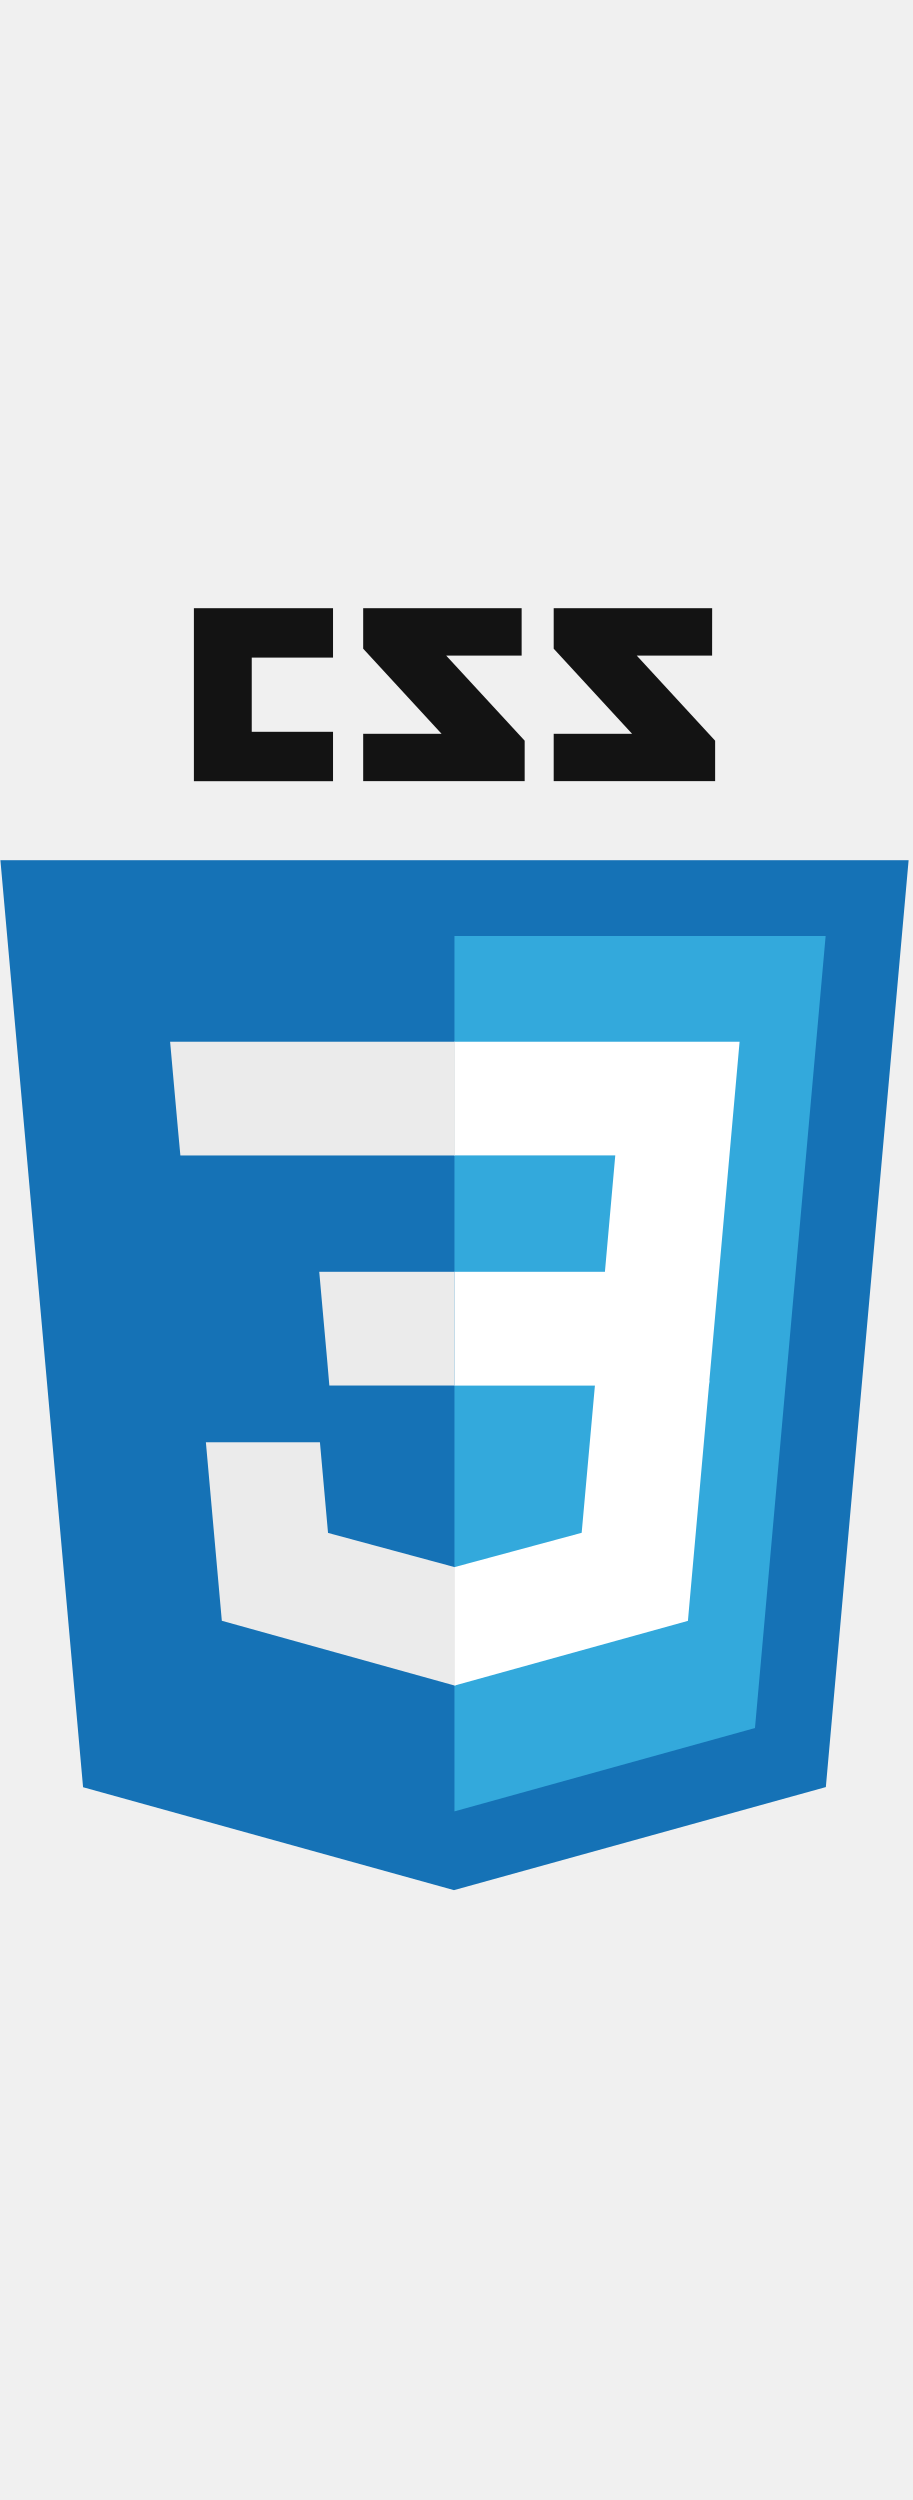
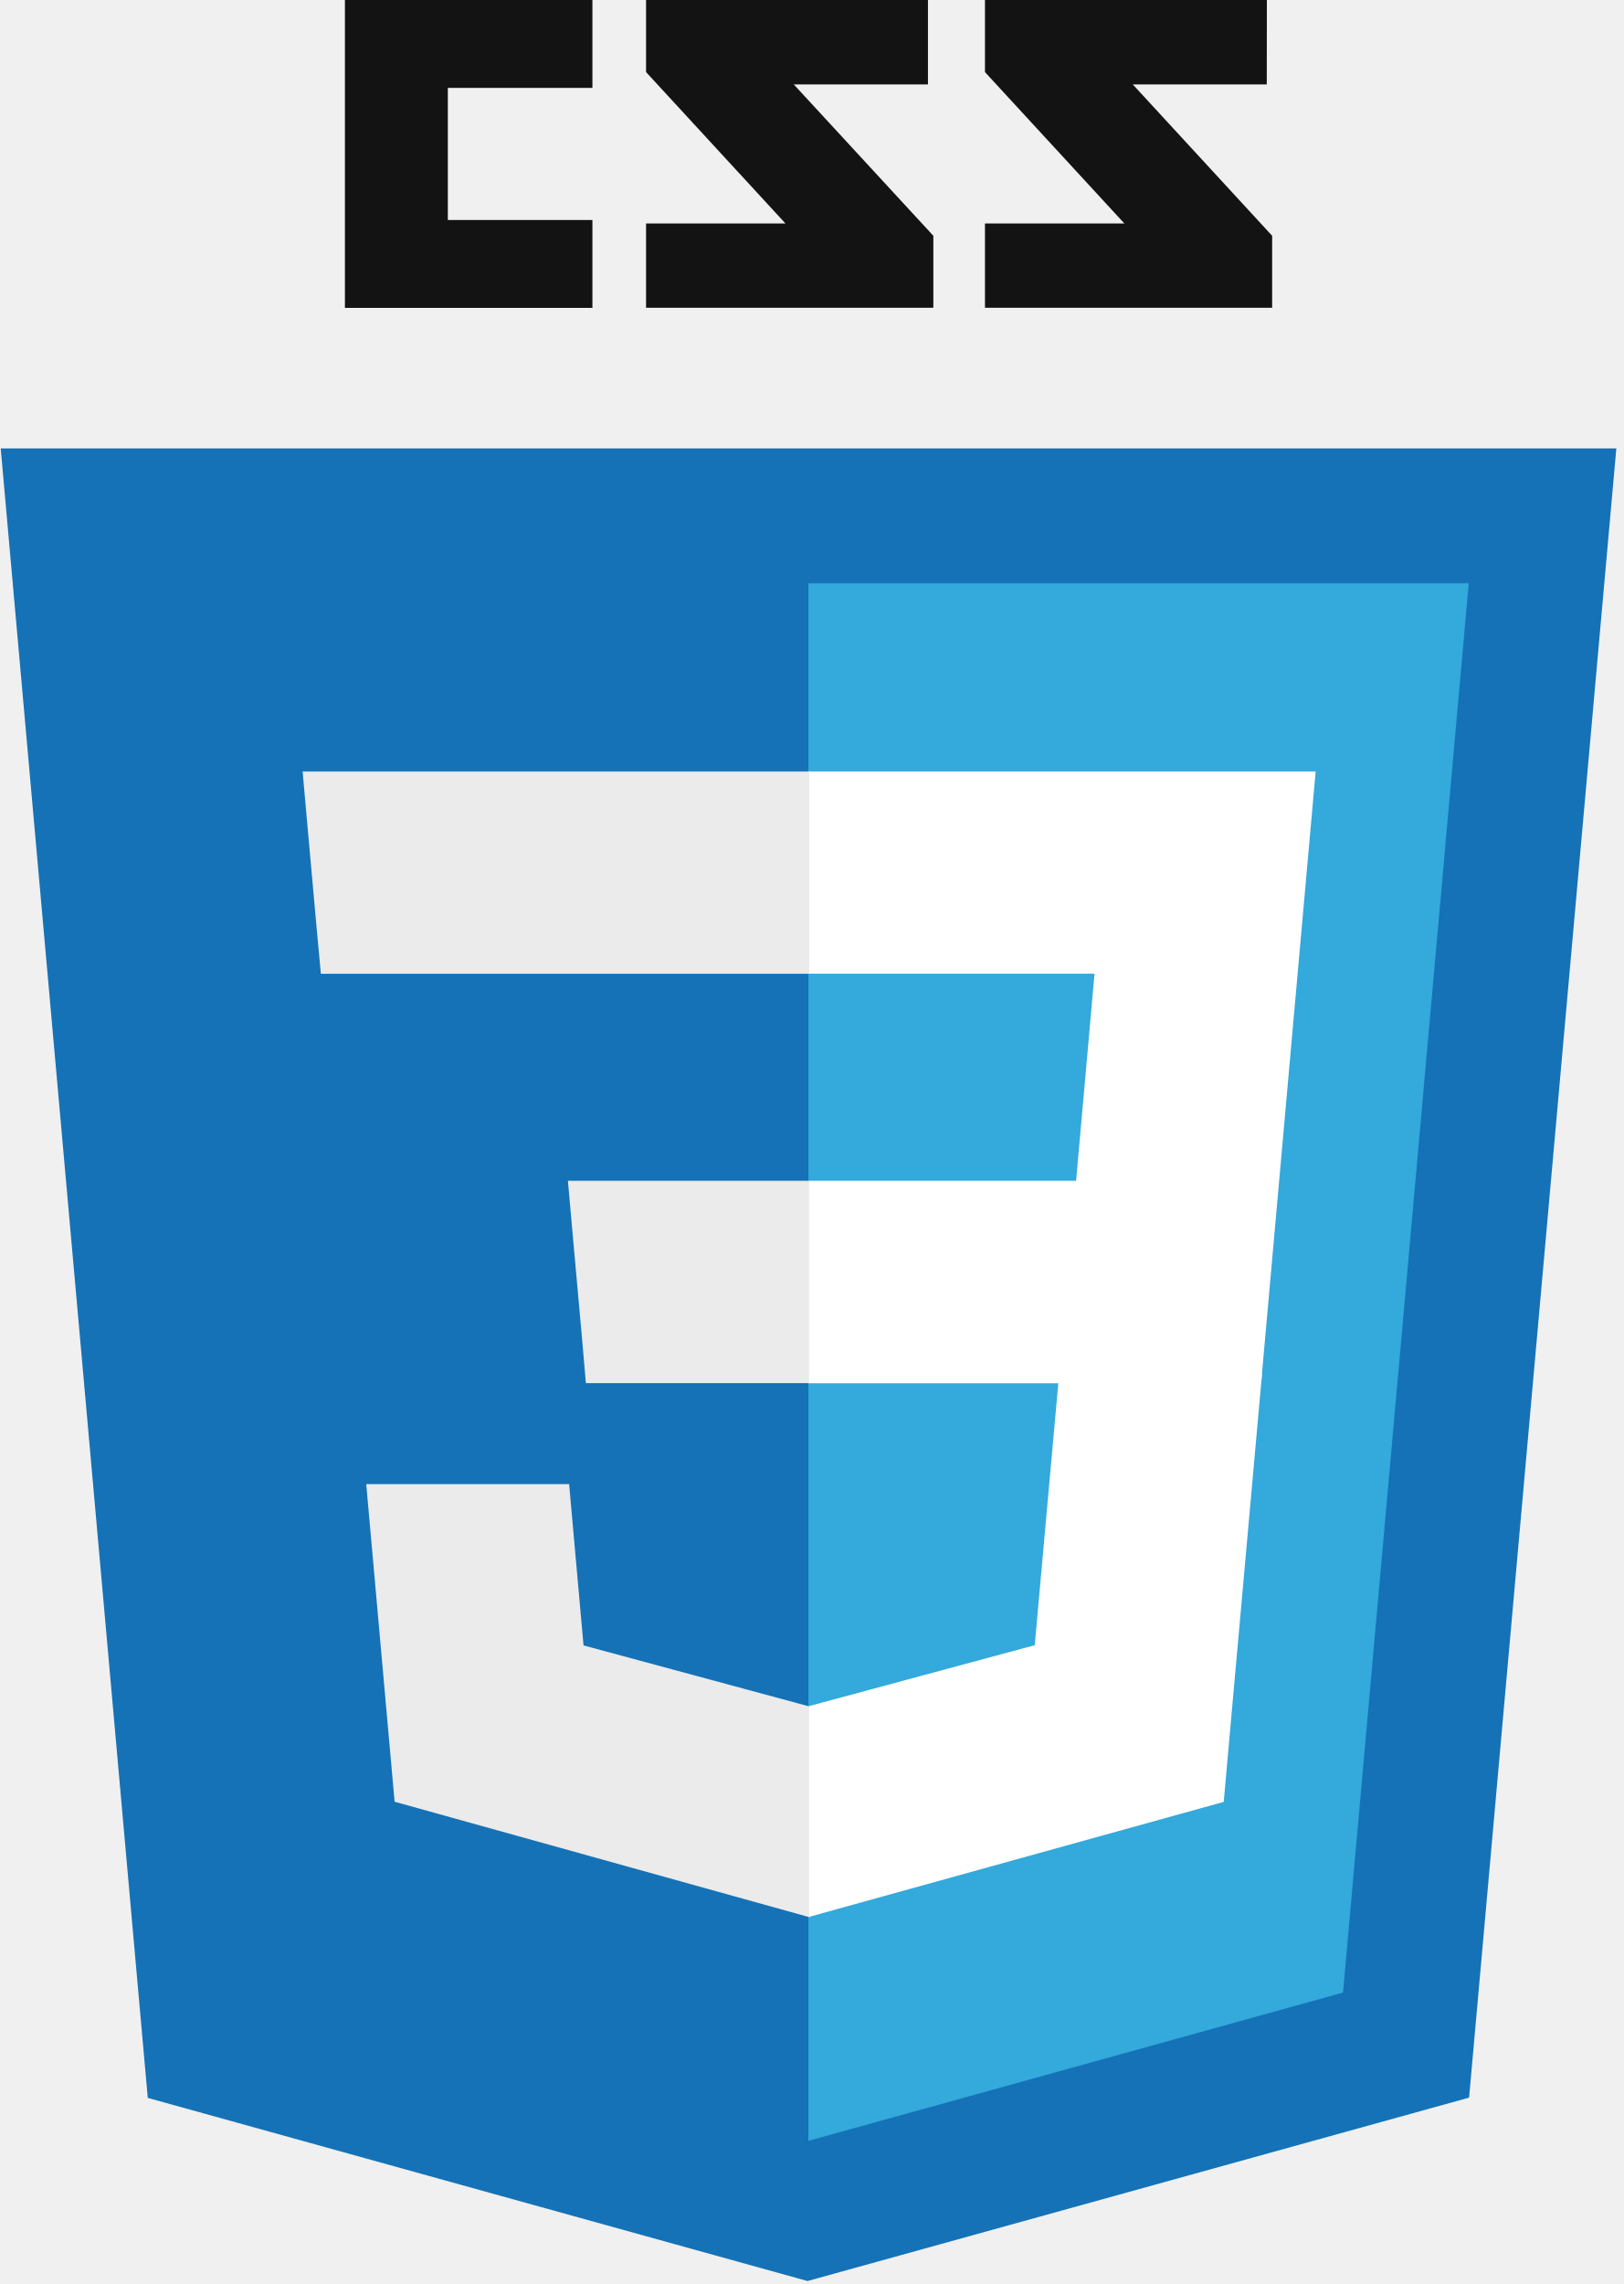
- <svg xmlns="http://www.w3.org/2000/svg" width="50" height="137" viewBox="0 0 204 287" fill="none">
+ <svg xmlns="http://www.w3.org/2000/svg" width="204" height="287" viewBox="0 0 204 287" fill="none">
  <path d="M159.216 10.606H142.372L159.892 29.628V38.675H123.797V28.08H141.317L123.797 9.058V0H159.227L159.216 10.606ZM116.631 10.606H99.765L117.308 29.628V38.675H81.201V28.08H98.721L81.201 9.058V0H116.631V10.606ZM74.459 11.042H56.286V27.645H74.459V38.686H43.352V0H74.459V11.042Z" fill="#131313" />
  <path d="M18.572 263.615L0.089 56.345H203.151L184.645 263.581L101.494 286.627L18.572 263.615Z" fill="#1572B6" />
  <path d="M101.609 269.012L168.8 250.38L184.6 73.288H101.609V269.012Z" fill="#33A9DC" />
  <path d="M101.609 148.377H135.25L137.566 122.349H101.609V96.941H165.36L164.752 103.763L158.503 173.82H101.609V148.377Z" fill="white" />
  <path d="M101.766 214.405H101.651L73.342 206.758L71.53 186.486H46.03L49.596 226.399L101.674 240.892H101.823V214.405H101.766Z" fill="#EBEBEB" />
  <path d="M133.113 172.711L130.052 206.731L101.696 214.379V240.865L153.809 226.418L154.188 222.118L158.613 172.7H133.113V172.711Z" fill="white" />
  <path d="M101.717 96.941V122.361H40.328L39.8 116.651L38.642 103.763L38.035 96.941H101.717ZM101.625 148.377V173.797H73.636L73.144 168.087L71.985 155.199L71.378 148.377H101.614H101.625Z" fill="#EBEBEB" />
</svg>
